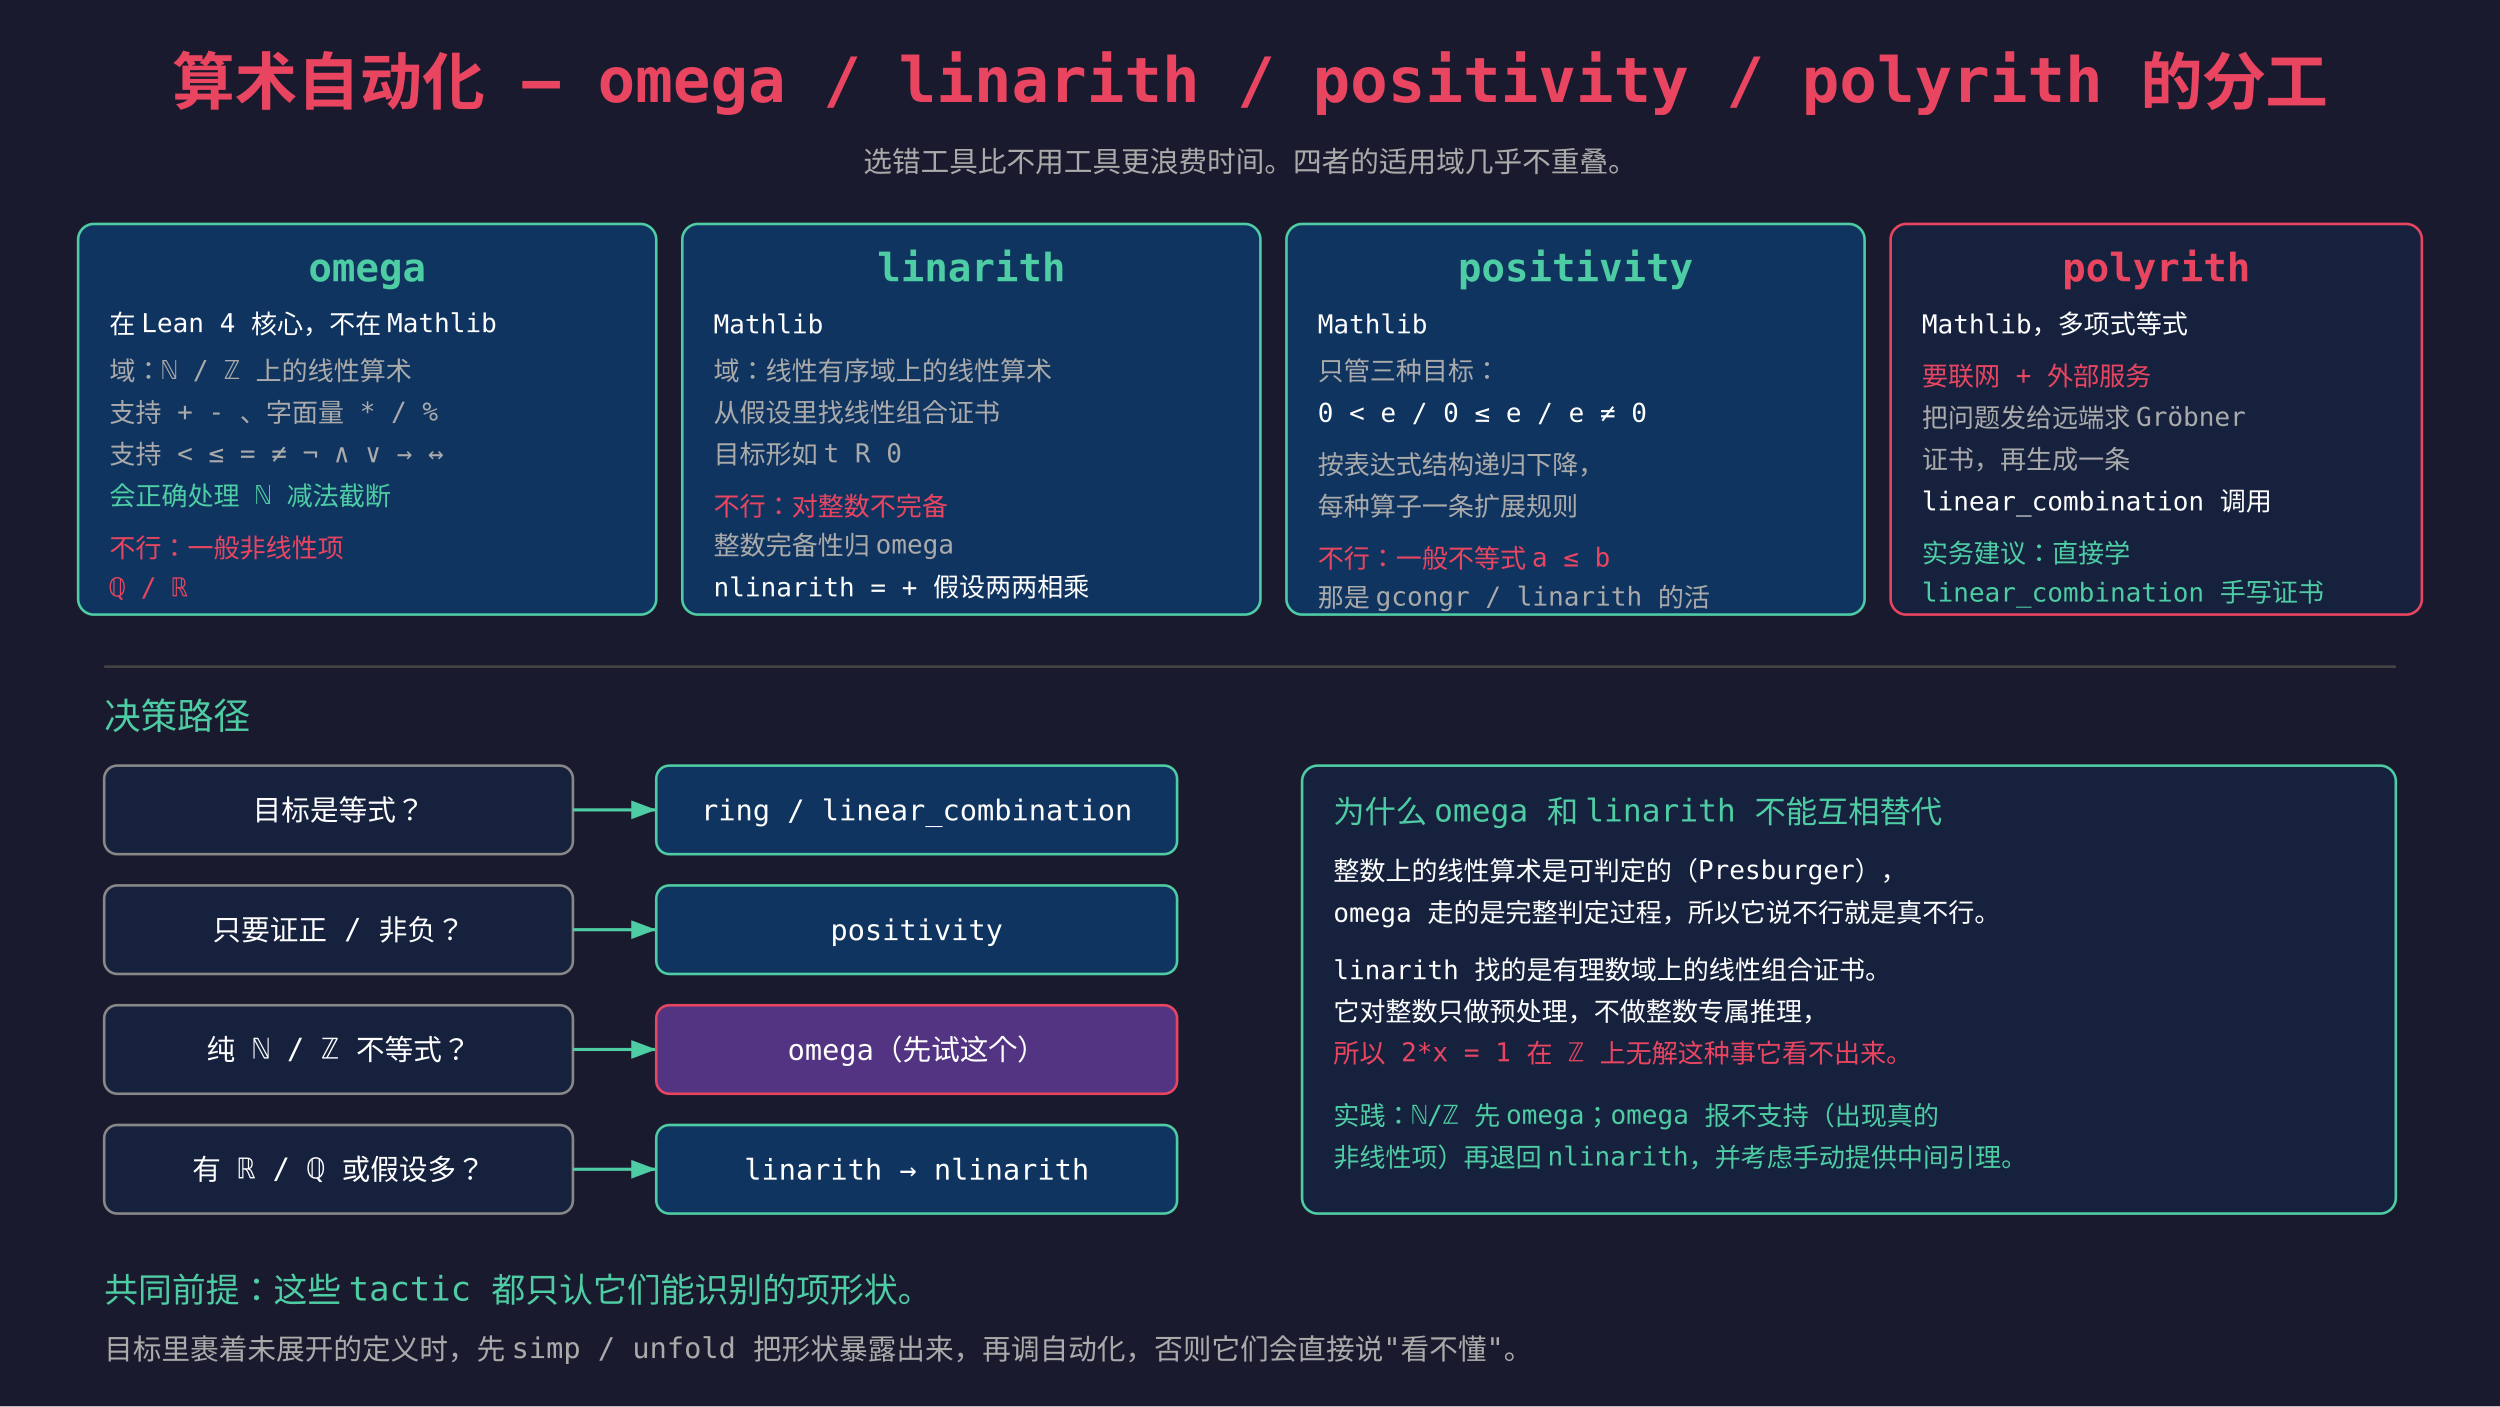
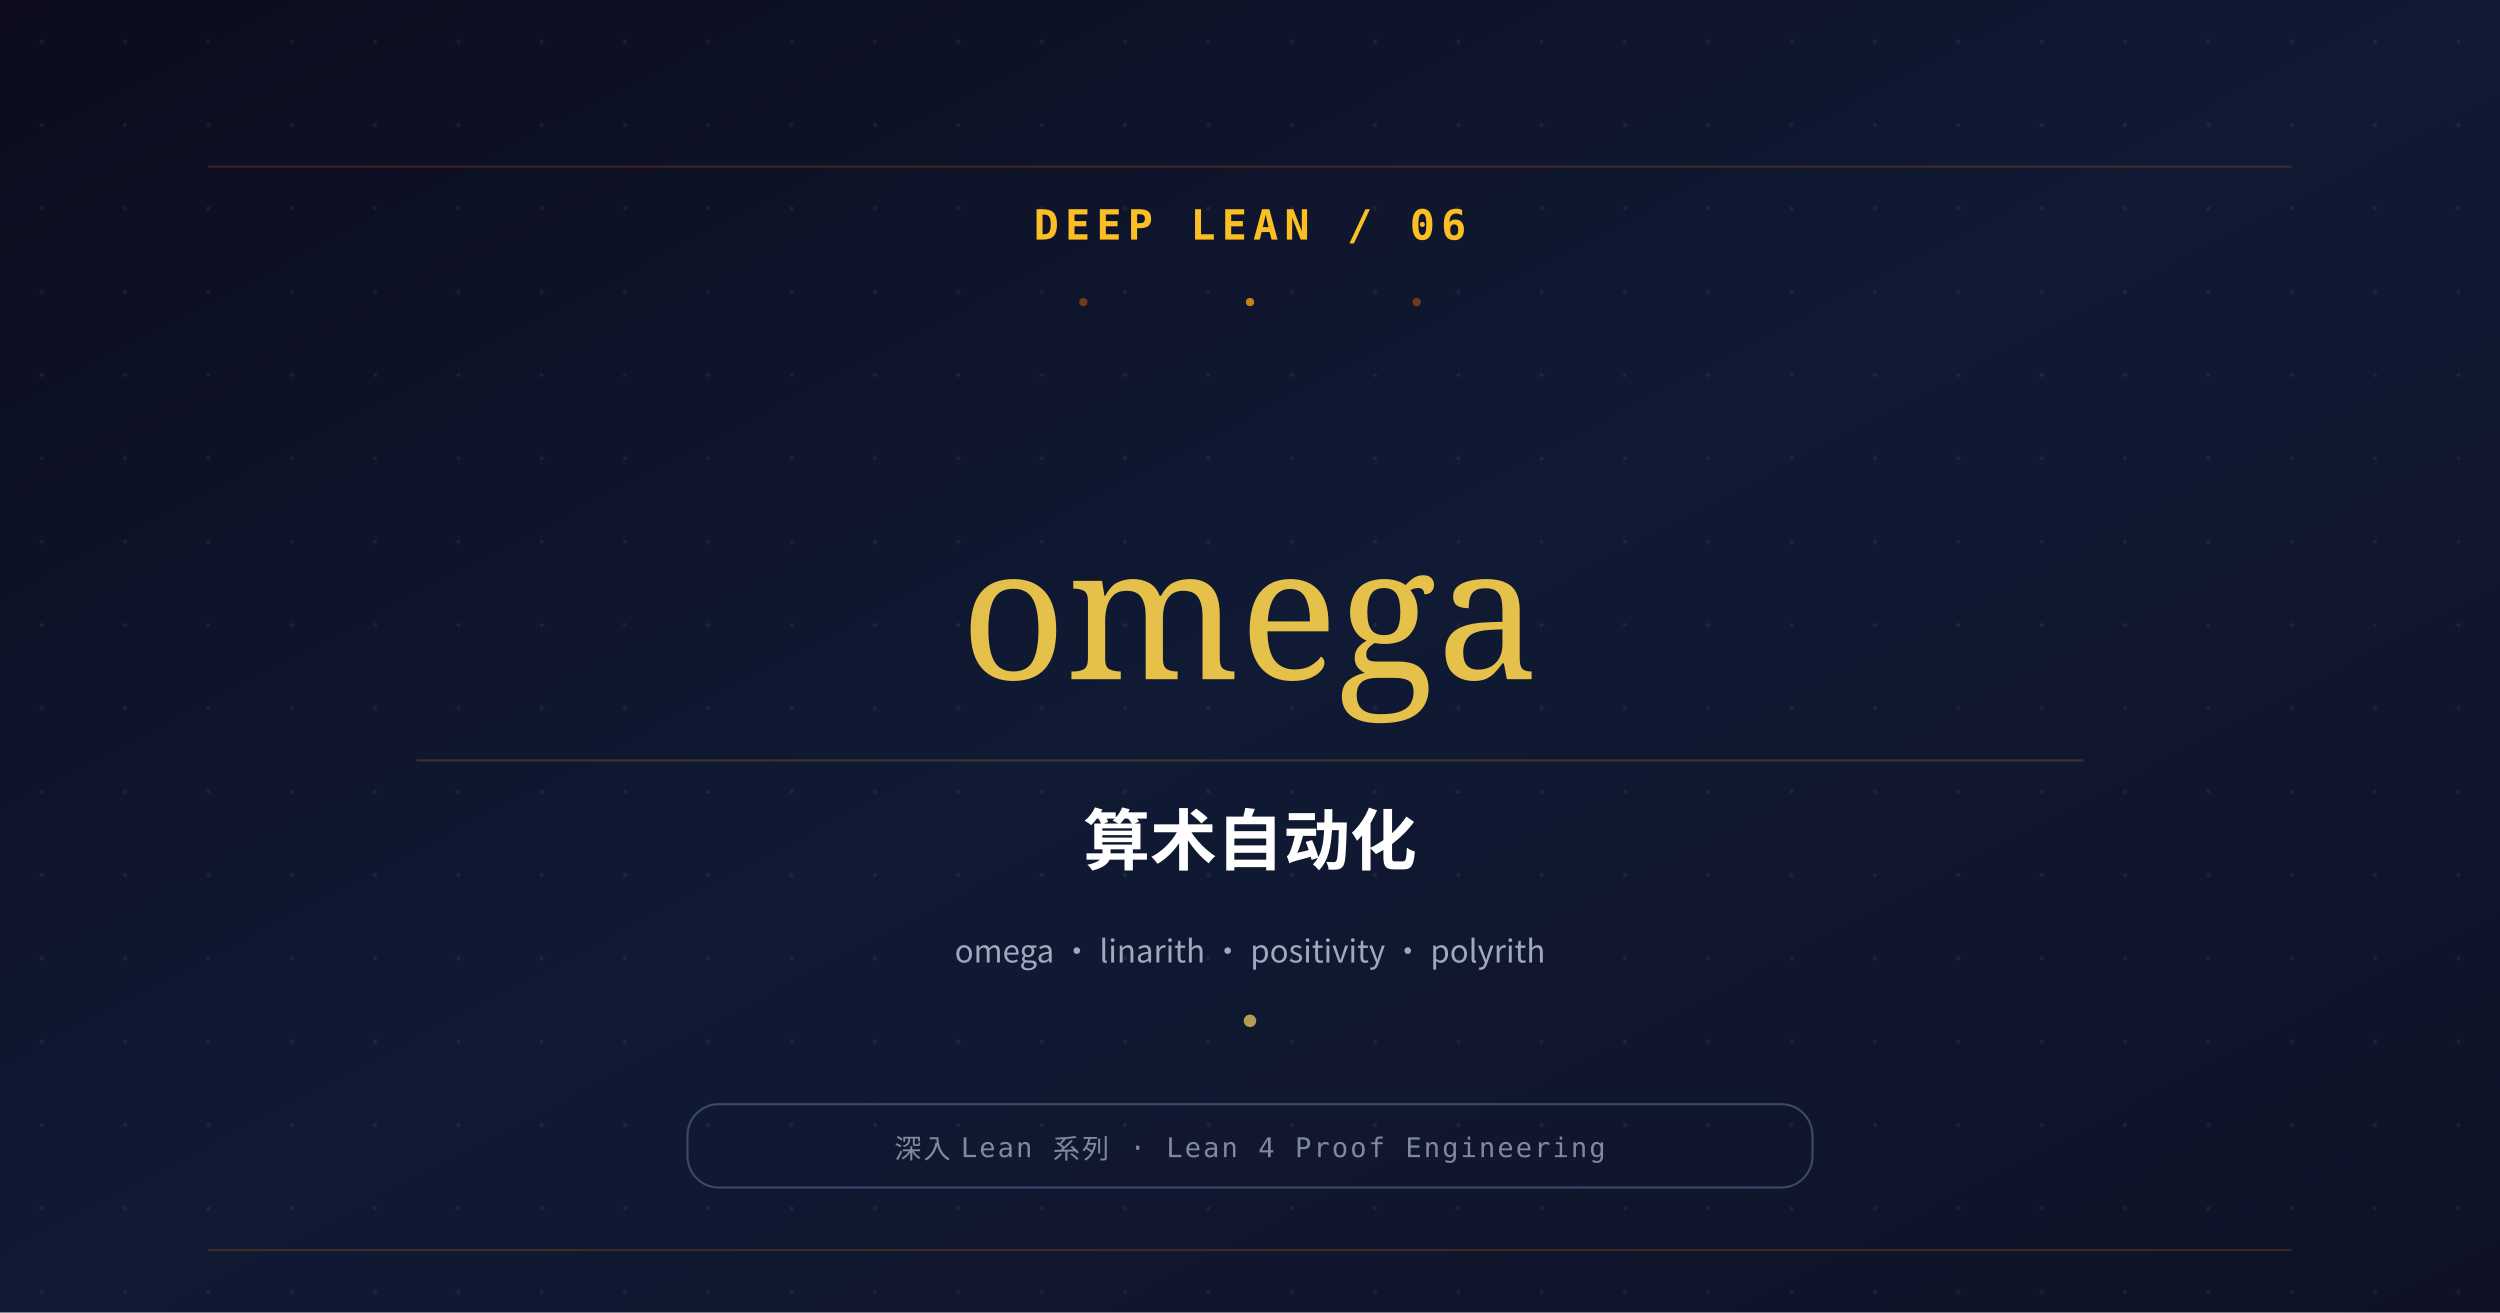
- <svg xmlns="http://www.w3.org/2000/svg" viewBox="0 0 960 540">
-   <rect width="960" height="540" fill="#1a1a2e" />
-   <text x="480" y="40" text-anchor="middle" fill="#e94560" font-family="monospace" font-size="24" font-weight="bold">算术自动化 — omega / linarith / positivity / polyrith 的分工</text>
-   <text x="480" y="66" text-anchor="middle" fill="#aaa" font-family="monospace" font-size="11">选错工具比不用工具更浪费时间。四者的适用域几乎不重叠。</text>
-   <rect x="30" y="86" width="222" height="150" rx="6" fill="#0f3460" stroke="#4ecca3" />
-   <text x="141" y="108" text-anchor="middle" fill="#4ecca3" font-family="monospace" font-size="15" font-weight="bold">omega</text>
-   <text x="42" y="128" fill="#fff" font-family="monospace" font-size="10">在 Lean 4 核心，不在 Mathlib</text>
-   <text x="42" y="146" fill="#aaa" font-family="monospace" font-size="10">域：ℕ / ℤ 上的线性算术</text>
-   <text x="42" y="162" fill="#aaa" font-family="monospace" font-size="10">支持 + - 、字面量 * / %</text>
-   <text x="42" y="178" fill="#aaa" font-family="monospace" font-size="10">支持 &lt; ≤ = ≠ ¬ ∧ ∨ → ↔</text>
-   <text x="42" y="194" fill="#4ecca3" font-family="monospace" font-size="10">会正确处理 ℕ 减法截断</text>
-   <text x="42" y="214" fill="#e94560" font-family="monospace" font-size="10">不行：一般非线性项</text>
-   <text x="42" y="229" fill="#e94560" font-family="monospace" font-size="10">      ℚ / ℝ</text>
-   <rect x="262" y="86" width="222" height="150" rx="6" fill="#0f3460" stroke="#4ecca3" />
-   <text x="373" y="108" text-anchor="middle" fill="#4ecca3" font-family="monospace" font-size="15" font-weight="bold">linarith</text>
-   <text x="274" y="128" fill="#fff" font-family="monospace" font-size="10">Mathlib</text>
-   <text x="274" y="146" fill="#aaa" font-family="monospace" font-size="10">域：线性有序域上的线性算术</text>
-   <text x="274" y="162" fill="#aaa" font-family="monospace" font-size="10">从假设里找线性组合证书</text>
-   <text x="274" y="178" fill="#aaa" font-family="monospace" font-size="10">目标形如 t R 0</text>
-   <text x="274" y="198" fill="#e94560" font-family="monospace" font-size="10">不行：对整数不完备</text>
-   <text x="274" y="213" fill="#aaa" font-family="monospace" font-size="10">      整数完备性归 omega</text>
-   <text x="274" y="229" fill="#fff" font-family="monospace" font-size="10">nlinarith = + 假设两两相乘</text>
-   <rect x="494" y="86" width="222" height="150" rx="6" fill="#0f3460" stroke="#4ecca3" />
-   <text x="605" y="108" text-anchor="middle" fill="#4ecca3" font-family="monospace" font-size="15" font-weight="bold">positivity</text>
-   <text x="506" y="128" fill="#fff" font-family="monospace" font-size="10">Mathlib</text>
-   <text x="506" y="146" fill="#aaa" font-family="monospace" font-size="10">只管三种目标：</text>
-   <text x="506" y="162" fill="#fff" font-family="monospace" font-size="10">0 &lt; e  /  0 ≤ e  /  e ≠ 0</text>
-   <text x="506" y="182" fill="#aaa" font-family="monospace" font-size="10">按表达式结构递归下降，</text>
-   <text x="506" y="198" fill="#aaa" font-family="monospace" font-size="10">每种算子一条扩展规则</text>
-   <text x="506" y="218" fill="#e94560" font-family="monospace" font-size="10">不行：一般不等式 a ≤ b</text>
-   <text x="506" y="233" fill="#aaa" font-family="monospace" font-size="10">      那是 gcongr / linarith 的活</text>
-   <rect x="726" y="86" width="204" height="150" rx="6" fill="#16213e" stroke="#e94560" />
-   <text x="828" y="108" text-anchor="middle" fill="#e94560" font-family="monospace" font-size="15" font-weight="bold">polyrith</text>
-   <text x="738" y="128" fill="#fff" font-family="monospace" font-size="10">Mathlib，多项式等式</text>
-   <text x="738" y="148" fill="#e94560" font-family="monospace" font-size="10">要联网 + 外部服务</text>
-   <text x="738" y="164" fill="#aaa" font-family="monospace" font-size="10">把问题发给远端求 Gröbner</text>
-   <text x="738" y="180" fill="#aaa" font-family="monospace" font-size="10">证书，再生成一条</text>
-   <text x="738" y="196" fill="#fff" font-family="monospace" font-size="10">linear_combination 调用</text>
-   <text x="738" y="216" fill="#4ecca3" font-family="monospace" font-size="10">实务建议：直接学</text>
-   <text x="738" y="231" fill="#4ecca3" font-family="monospace" font-size="10">linear_combination 手写证书</text>
-   <line x1="40" y1="256" x2="920" y2="256" stroke="#444" stroke-width="1" />
-   <text x="40" y="280" fill="#4ecca3" font-family="monospace" font-size="14">决策路径</text>
-   <rect x="40" y="294" width="180" height="34" rx="5" fill="#16213e" stroke="#888" />
-   <text x="130" y="315" text-anchor="middle" fill="#fff" font-family="monospace" font-size="11">目标是等式？</text>
-   <line x1="220" y1="311" x2="252" y2="311" stroke="#4ecca3" stroke-width="1.2" marker-end="url(#ar3)" />
-   <rect x="252" y="294" width="200" height="34" rx="5" fill="#0f3460" stroke="#4ecca3" />
-   <text x="352" y="315" text-anchor="middle" fill="#fff" font-family="monospace" font-size="11">ring / linear_combination</text>
-   <rect x="40" y="340" width="180" height="34" rx="5" fill="#16213e" stroke="#888" />
-   <text x="130" y="361" text-anchor="middle" fill="#fff" font-family="monospace" font-size="11">只要证正 / 非负？</text>
-   <line x1="220" y1="357" x2="252" y2="357" stroke="#4ecca3" stroke-width="1.2" marker-end="url(#ar3)" />
-   <rect x="252" y="340" width="200" height="34" rx="5" fill="#0f3460" stroke="#4ecca3" />
-   <text x="352" y="361" text-anchor="middle" fill="#fff" font-family="monospace" font-size="11">positivity</text>
-   <rect x="40" y="386" width="180" height="34" rx="5" fill="#16213e" stroke="#888" />
-   <text x="130" y="407" text-anchor="middle" fill="#fff" font-family="monospace" font-size="11">纯 ℕ / ℤ 不等式？</text>
-   <line x1="220" y1="403" x2="252" y2="403" stroke="#4ecca3" stroke-width="1.2" marker-end="url(#ar3)" />
-   <rect x="252" y="386" width="200" height="34" rx="5" fill="#533483" stroke="#e94560" />
-   <text x="352" y="407" text-anchor="middle" fill="#fff" font-family="monospace" font-size="11">omega（先试这个）</text>
-   <rect x="40" y="432" width="180" height="34" rx="5" fill="#16213e" stroke="#888" />
-   <text x="130" y="453" text-anchor="middle" fill="#fff" font-family="monospace" font-size="11">有 ℝ / ℚ 或假设多？</text>
-   <line x1="220" y1="449" x2="252" y2="449" stroke="#4ecca3" stroke-width="1.2" marker-end="url(#ar3)" />
-   <rect x="252" y="432" width="200" height="34" rx="5" fill="#0f3460" stroke="#4ecca3" />
-   <text x="352" y="453" text-anchor="middle" fill="#fff" font-family="monospace" font-size="11">linarith → nlinarith</text>
-   <rect x="500" y="294" width="420" height="172" rx="6" fill="#16213e" stroke="#4ecca3" />
-   <text x="512" y="316" fill="#4ecca3" font-family="monospace" font-size="12">为什么 omega 和 linarith 不能互相替代</text>
-   <text x="512" y="338" fill="#fff" font-family="monospace" font-size="10">整数上的线性算术是可判定的（Presburger），</text>
-   <text x="512" y="354" fill="#fff" font-family="monospace" font-size="10">omega 走的是完整判定过程，所以它说不行就是真不行。</text>
-   <text x="512" y="376" fill="#fff" font-family="monospace" font-size="10">linarith 找的是有理数域上的线性组合证书。</text>
-   <text x="512" y="392" fill="#fff" font-family="monospace" font-size="10">它对整数只做预处理，不做整数专属推理，</text>
-   <text x="512" y="408" fill="#e94560" font-family="monospace" font-size="10">所以 2*x = 1 在 ℤ 上无解这种事它看不出来。</text>
-   <text x="512" y="432" fill="#4ecca3" font-family="monospace" font-size="10">实践：ℕ/ℤ 先 omega；omega 报不支持（出现真的</text>
-   <text x="512" y="448" fill="#4ecca3" font-family="monospace" font-size="10">非线性项）再退回 nlinarith，并考虑手动提供中间引理。</text>
-   <text x="40" y="500" fill="#4ecca3" font-family="monospace" font-size="13">共同前提：这些 tactic 都只认它们能识别的项形状。</text>
-   <text x="40" y="522" fill="#aaa" font-family="monospace" font-size="11">目标里裹着未展开的定义时，先 simp / unfold 把形状暴露出来，再调自动化，否则它们会直接说"看不懂"。</text>
+ <svg xmlns="http://www.w3.org/2000/svg" viewBox="0 0 1200 630">
  <defs>
-     <marker id="ar" markerWidth="8" markerHeight="6" refX="8" refY="3" orient="auto">
-       <path d="M0,0 L8,3 L0,6" fill="#888" />
-     </marker>
-     <marker id="ar2" markerWidth="8" markerHeight="6" refX="8" refY="3" orient="auto">
-       <path d="M0,0 L8,3 L0,6" fill="#e94560" />
-     </marker>
-     <marker id="ar3" markerWidth="8" markerHeight="6" refX="8" refY="3" orient="auto">
-       <path d="M0,0 L8,3 L0,6" fill="#4ecca3" />
-     </marker>
+     <linearGradient id="bg" x1="0%" y1="0%" x2="100%" y2="100%">
+       <stop offset="0%" style="stop-color:#0c0c1d" />
+       <stop offset="50%" style="stop-color:#101a34" />
+       <stop offset="100%" style="stop-color:#0f1226" />
+     </linearGradient>
+     <linearGradient id="accent" x1="0%" y1="0%" x2="100%" y2="0%">
+       <stop offset="0%" style="stop-color:#b45309" />
+       <stop offset="100%" style="stop-color:#f59e0b" />
+     </linearGradient>
+     <pattern id="dots" x="0" y="0" width="40" height="40" patternUnits="userSpaceOnUse">
+       <circle cx="20" cy="20" r="1" fill="white" />
+     </pattern>
  </defs>
+   <rect width="1200" height="630" fill="url(#bg)" />
+   <rect width="1200" height="630" fill="url(#dots)" opacity="0.06" />
+   <line x1="100" y1="80" x2="1100" y2="80" stroke="#b45309" stroke-width="1" opacity="0.3" />
+   <text x="600" y="115" text-anchor="middle" font-family="monospace" font-size="20" font-weight="700" letter-spacing="3" fill="#fbbf24">DEEP LEAN / 06</text>
+   <circle cx="520" cy="145" r="2" fill="#b45309" opacity="0.6" />
+   <circle cx="600" cy="145" r="2" fill="#f59e0b" opacity="0.8" />
+   <circle cx="680" cy="145" r="2" fill="#b45309" opacity="0.6" />
+   <text x="600" y="326" text-anchor="middle" font-family="Georgia, serif" font-size="88" fill="#fcd34d" opacity="0.9">omega</text>
+   <line x1="200" y1="365" x2="1000" y2="365" stroke="#f59e0b" stroke-width="1" opacity="0.2" />
+   <text x="600" y="415" text-anchor="middle" font-family="'PingFang SC', 'Noto Sans CJK SC', sans-serif" font-size="32" font-weight="700" fill="white">算术自动化</text>
+   <text x="600" y="462" text-anchor="middle" font-family="'PingFang SC', 'Noto Sans CJK SC', sans-serif" font-size="15" fill="#a0a8c0">omega · linarith · positivity · polyrith</text>
+   <rect x="330" y="530" width="540" height="40" rx="15" fill="none" stroke="#3a4a6a" stroke-width="1" />
+   <text x="600" y="556" text-anchor="middle" font-family="monospace" font-size="13" fill="#808a9a" letter-spacing="1">深入 Lean 系列 · Lean 4 Proof Engineering</text>
+   <line x1="100" y1="600" x2="1100" y2="600" stroke="#b45309" stroke-width="1" opacity="0.3" />
+   <circle cx="600" cy="490" r="3" fill="#f6d365" opacity="0.7" />
</svg>
